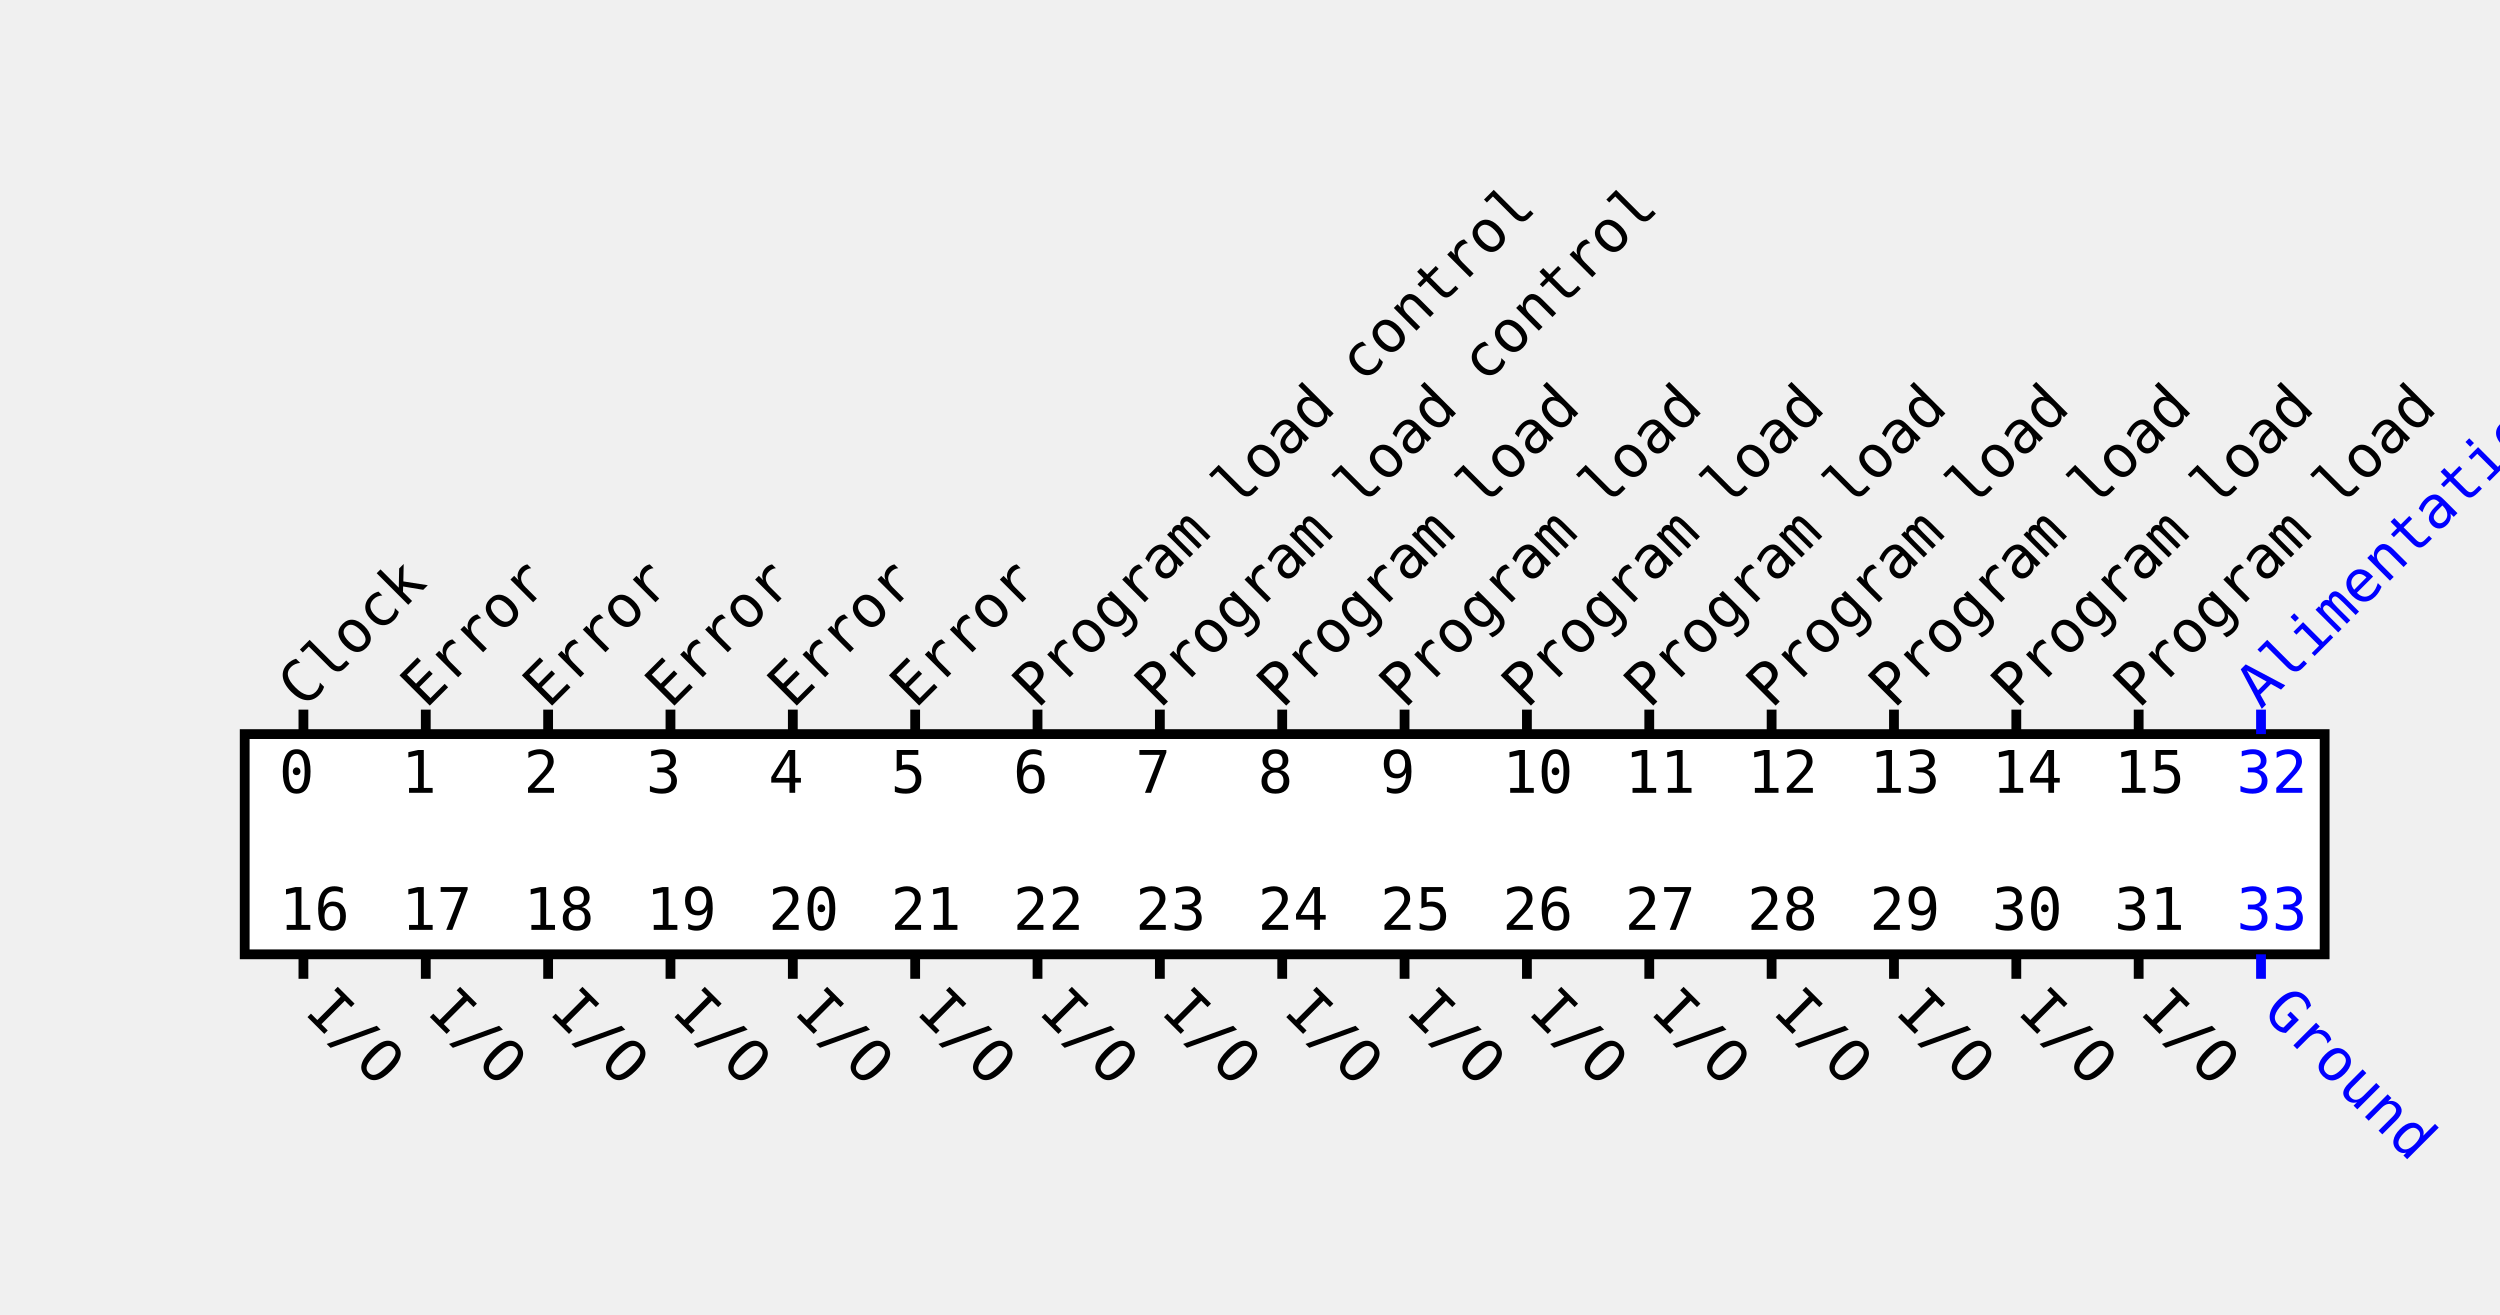
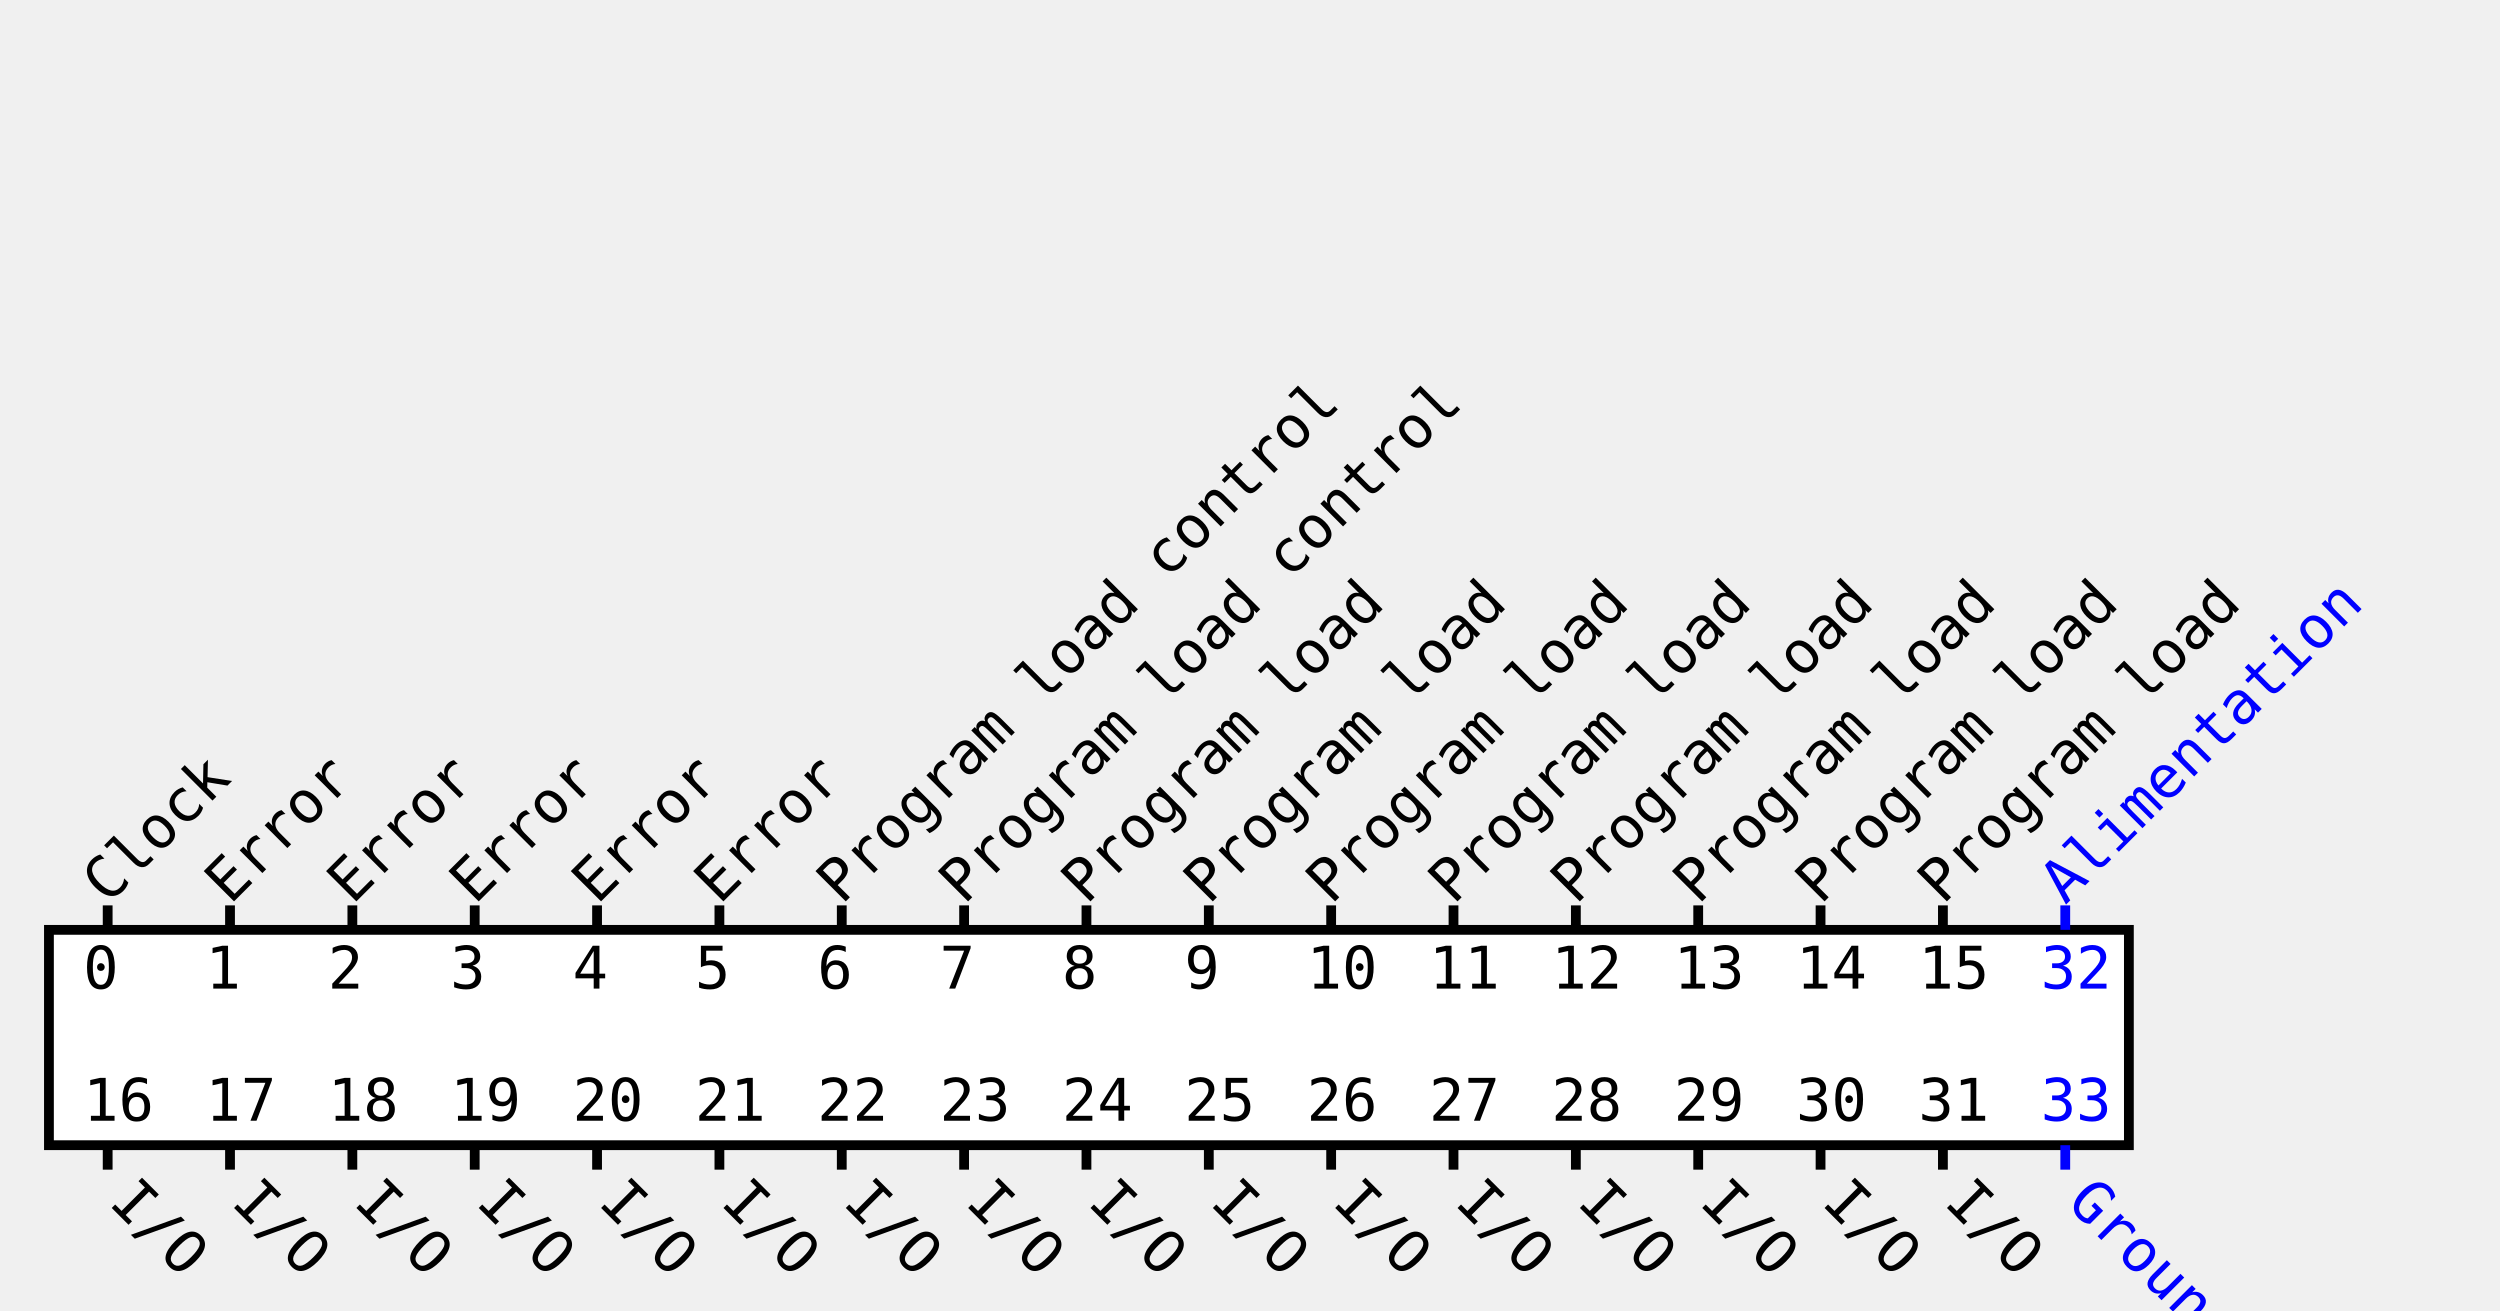
<svg xmlns="http://www.w3.org/2000/svg" version="1.1">
-   <rect x="50" y="150" width="425" height="45" fill="white" stroke-width="2" stroke="black" />
-   <line x1="62" y1="150" x2="62" y2="145" stroke="black" stroke-width="2" />
-   <text x="57" y="162" font-family="monospace" fill="black">0</text>
-   <text x="62" y="145" transform="rotate(-45 62 145)" font-family="monospace" fill="black">Clock</text>
-   <line x1="87" y1="150" x2="87" y2="145" stroke="black" stroke-width="2" />
-   <text x="82" y="162" font-family="monospace" fill="black">1</text>
-   <text x="87" y="145" transform="rotate(-45 87 145)" font-family="monospace" fill="black">Error</text>
-   <line x1="112" y1="150" x2="112" y2="145" stroke="black" stroke-width="2" />
-   <text x="107" y="162" font-family="monospace" fill="black">2</text>
-   <text x="112" y="145" transform="rotate(-45 112 145)" font-family="monospace" fill="black">Error</text>
-   <line x1="137" y1="150" x2="137" y2="145" stroke="black" stroke-width="2" />
-   <text x="132" y="162" font-family="monospace" fill="black">3</text>
-   <text x="137" y="145" transform="rotate(-45 137 145)" font-family="monospace" fill="black">Error</text>
-   <line x1="162" y1="150" x2="162" y2="145" stroke="black" stroke-width="2" />
-   <text x="157" y="162" font-family="monospace" fill="black">4</text>
-   <text x="162" y="145" transform="rotate(-45 162 145)" font-family="monospace" fill="black">Error</text>
-   <line x1="187" y1="150" x2="187" y2="145" stroke="black" stroke-width="2" />
-   <text x="182" y="162" font-family="monospace" fill="black">5</text>
-   <text x="187" y="145" transform="rotate(-45 187 145)" font-family="monospace" fill="black">Error</text>
-   <line x1="212" y1="150" x2="212" y2="145" stroke="black" stroke-width="2" />
-   <text x="207" y="162" font-family="monospace" fill="black">6</text>
-   <text x="212" y="145" transform="rotate(-45 212 145)" font-family="monospace" fill="black">Program load control</text>
-   <line x1="237" y1="150" x2="237" y2="145" stroke="black" stroke-width="2" />
-   <text x="232" y="162" font-family="monospace" fill="black">7</text>
-   <text x="237" y="145" transform="rotate(-45 237 145)" font-family="monospace" fill="black">Program load control</text>
-   <line x1="262" y1="150" x2="262" y2="145" stroke="black" stroke-width="2" />
-   <text x="257" y="162" font-family="monospace" fill="black">8</text>
-   <text x="262" y="145" transform="rotate(-45 262 145)" font-family="monospace" fill="black">Program load</text>
-   <line x1="287" y1="150" x2="287" y2="145" stroke="black" stroke-width="2" />
-   <text x="282" y="162" font-family="monospace" fill="black">9</text>
-   <text x="287" y="145" transform="rotate(-45 287 145)" font-family="monospace" fill="black">Program load</text>
-   <line x1="312" y1="150" x2="312" y2="145" stroke="black" stroke-width="2" />
-   <text x="307" y="162" font-family="monospace" fill="black">10</text>
-   <text x="312" y="145" transform="rotate(-45 312 145)" font-family="monospace" fill="black">Program load</text>
-   <line x1="337" y1="150" x2="337" y2="145" stroke="black" stroke-width="2" />
-   <text x="332" y="162" font-family="monospace" fill="black">11</text>
-   <text x="337" y="145" transform="rotate(-45 337 145)" font-family="monospace" fill="black">Program load</text>
-   <line x1="362" y1="150" x2="362" y2="145" stroke="black" stroke-width="2" />
-   <text x="357" y="162" font-family="monospace" fill="black">12</text>
-   <text x="362" y="145" transform="rotate(-45 362 145)" font-family="monospace" fill="black">Program load</text>
-   <line x1="387" y1="150" x2="387" y2="145" stroke="black" stroke-width="2" />
-   <text x="382" y="162" font-family="monospace" fill="black">13</text>
-   <text x="387" y="145" transform="rotate(-45 387 145)" font-family="monospace" fill="black">Program load</text>
-   <line x1="412" y1="150" x2="412" y2="145" stroke="black" stroke-width="2" />
-   <text x="407" y="162" font-family="monospace" fill="black">14</text>
-   <text x="412" y="145" transform="rotate(-45 412 145)" font-family="monospace" fill="black">Program load</text>
-   <line x1="437" y1="150" x2="437" y2="145" stroke="black" stroke-width="2" />
-   <text x="432" y="162" font-family="monospace" fill="black">15</text>
-   <text x="437" y="145" transform="rotate(-45 437 145)" font-family="monospace" fill="black">Program load</text>
-   <line x1="462" y1="150" x2="462" y2="145" stroke="blue" stroke-width="2" />
-   <text x="457" y="162" font-family="monospace" fill="blue">32</text>
-   <text x="462" y="145" transform="rotate(-45 462 145)" font-family="monospace" fill="blue">Alimentation</text>
-   <line x1="62" y1="195" x2="62" y2="200" stroke="black" stroke-width="2" />
-   <text x="57" y="190" font-family="monospace" fill="black">16</text>
-   <text x="62" y="207" transform="rotate(45 62 207)" font-family="monospace" fill="black">I/O</text>
-   <line x1="87" y1="195" x2="87" y2="200" stroke="black" stroke-width="2" />
-   <text x="82" y="190" font-family="monospace" fill="black">17</text>
-   <text x="87" y="207" transform="rotate(45 87 207)" font-family="monospace" fill="black">I/O</text>
-   <line x1="112" y1="195" x2="112" y2="200" stroke="black" stroke-width="2" />
-   <text x="107" y="190" font-family="monospace" fill="black">18</text>
-   <text x="112" y="207" transform="rotate(45 112 207)" font-family="monospace" fill="black">I/O</text>
-   <line x1="137" y1="195" x2="137" y2="200" stroke="black" stroke-width="2" />
-   <text x="132" y="190" font-family="monospace" fill="black">19</text>
-   <text x="137" y="207" transform="rotate(45 137 207)" font-family="monospace" fill="black">I/O</text>
-   <line x1="162" y1="195" x2="162" y2="200" stroke="black" stroke-width="2" />
-   <text x="157" y="190" font-family="monospace" fill="black">20</text>
-   <text x="162" y="207" transform="rotate(45 162 207)" font-family="monospace" fill="black">I/O</text>
-   <line x1="187" y1="195" x2="187" y2="200" stroke="black" stroke-width="2" />
-   <text x="182" y="190" font-family="monospace" fill="black">21</text>
-   <text x="187" y="207" transform="rotate(45 187 207)" font-family="monospace" fill="black">I/O</text>
-   <line x1="212" y1="195" x2="212" y2="200" stroke="black" stroke-width="2" />
-   <text x="207" y="190" font-family="monospace" fill="black">22</text>
-   <text x="212" y="207" transform="rotate(45 212 207)" font-family="monospace" fill="black">I/O</text>
-   <line x1="237" y1="195" x2="237" y2="200" stroke="black" stroke-width="2" />
-   <text x="232" y="190" font-family="monospace" fill="black">23</text>
-   <text x="237" y="207" transform="rotate(45 237 207)" font-family="monospace" fill="black">I/O</text>
-   <line x1="262" y1="195" x2="262" y2="200" stroke="black" stroke-width="2" />
-   <text x="257" y="190" font-family="monospace" fill="black">24</text>
-   <text x="262" y="207" transform="rotate(45 262 207)" font-family="monospace" fill="black">I/O</text>
-   <line x1="287" y1="195" x2="287" y2="200" stroke="black" stroke-width="2" />
-   <text x="282" y="190" font-family="monospace" fill="black">25</text>
-   <text x="287" y="207" transform="rotate(45 287 207)" font-family="monospace" fill="black">I/O</text>
-   <line x1="312" y1="195" x2="312" y2="200" stroke="black" stroke-width="2" />
-   <text x="307" y="190" font-family="monospace" fill="black">26</text>
-   <text x="312" y="207" transform="rotate(45 312 207)" font-family="monospace" fill="black">I/O</text>
-   <line x1="337" y1="195" x2="337" y2="200" stroke="black" stroke-width="2" />
-   <text x="332" y="190" font-family="monospace" fill="black">27</text>
-   <text x="337" y="207" transform="rotate(45 337 207)" font-family="monospace" fill="black">I/O</text>
-   <line x1="362" y1="195" x2="362" y2="200" stroke="black" stroke-width="2" />
-   <text x="357" y="190" font-family="monospace" fill="black">28</text>
-   <text x="362" y="207" transform="rotate(45 362 207)" font-family="monospace" fill="black">I/O</text>
-   <line x1="387" y1="195" x2="387" y2="200" stroke="black" stroke-width="2" />
-   <text x="382" y="190" font-family="monospace" fill="black">29</text>
-   <text x="387" y="207" transform="rotate(45 387 207)" font-family="monospace" fill="black">I/O</text>
-   <line x1="412" y1="195" x2="412" y2="200" stroke="black" stroke-width="2" />
-   <text x="407" y="190" font-family="monospace" fill="black">30</text>
-   <text x="412" y="207" transform="rotate(45 412 207)" font-family="monospace" fill="black">I/O</text>
-   <line x1="437" y1="195" x2="437" y2="200" stroke="black" stroke-width="2" />
-   <text x="432" y="190" font-family="monospace" fill="black">31</text>
-   <text x="437" y="207" transform="rotate(45 437 207)" font-family="monospace" fill="black">I/O</text>
-   <line x1="462" y1="195" x2="462" y2="200" stroke="blue" stroke-width="2" />
-   <text x="457" y="190" font-family="monospace" fill="blue">33</text>
-   <text x="462" y="207" transform="rotate(45 462 207)" font-family="monospace" fill="blue">Ground</text>
+   <rect x="10" y="190" width="425" height="44" fill="white" stroke-width="2" stroke="black" />
+   <line x1="22" y1="190" x2="22" y2="185" stroke="black" stroke-width="2" />
+   <text x="17" y="202" font-family="monospace" fill="black">0</text>
+   <text x="22" y="185" transform="rotate(-45 22 185)" font-family="monospace" fill="black">Clock</text>
+   <line x1="47" y1="190" x2="47" y2="185" stroke="black" stroke-width="2" />
+   <text x="42" y="202" font-family="monospace" fill="black">1</text>
+   <text x="47" y="185" transform="rotate(-45 47 185)" font-family="monospace" fill="black">Error</text>
+   <line x1="72" y1="190" x2="72" y2="185" stroke="black" stroke-width="2" />
+   <text x="67" y="202" font-family="monospace" fill="black">2</text>
+   <text x="72" y="185" transform="rotate(-45 72 185)" font-family="monospace" fill="black">Error</text>
+   <line x1="97" y1="190" x2="97" y2="185" stroke="black" stroke-width="2" />
+   <text x="92" y="202" font-family="monospace" fill="black">3</text>
+   <text x="97" y="185" transform="rotate(-45 97 185)" font-family="monospace" fill="black">Error</text>
+   <line x1="122" y1="190" x2="122" y2="185" stroke="black" stroke-width="2" />
+   <text x="117" y="202" font-family="monospace" fill="black">4</text>
+   <text x="122" y="185" transform="rotate(-45 122 185)" font-family="monospace" fill="black">Error</text>
+   <line x1="147" y1="190" x2="147" y2="185" stroke="black" stroke-width="2" />
+   <text x="142" y="202" font-family="monospace" fill="black">5</text>
+   <text x="147" y="185" transform="rotate(-45 147 185)" font-family="monospace" fill="black">Error</text>
+   <line x1="172" y1="190" x2="172" y2="185" stroke="black" stroke-width="2" />
+   <text x="167" y="202" font-family="monospace" fill="black">6</text>
+   <text x="172" y="185" transform="rotate(-45 172 185)" font-family="monospace" fill="black">Program load control</text>
+   <line x1="197" y1="190" x2="197" y2="185" stroke="black" stroke-width="2" />
+   <text x="192" y="202" font-family="monospace" fill="black">7</text>
+   <text x="197" y="185" transform="rotate(-45 197 185)" font-family="monospace" fill="black">Program load control</text>
+   <line x1="222" y1="190" x2="222" y2="185" stroke="black" stroke-width="2" />
+   <text x="217" y="202" font-family="monospace" fill="black">8</text>
+   <text x="222" y="185" transform="rotate(-45 222 185)" font-family="monospace" fill="black">Program load</text>
+   <line x1="247" y1="190" x2="247" y2="185" stroke="black" stroke-width="2" />
+   <text x="242" y="202" font-family="monospace" fill="black">9</text>
+   <text x="247" y="185" transform="rotate(-45 247 185)" font-family="monospace" fill="black">Program load</text>
+   <line x1="272" y1="190" x2="272" y2="185" stroke="black" stroke-width="2" />
+   <text x="267" y="202" font-family="monospace" fill="black">10</text>
+   <text x="272" y="185" transform="rotate(-45 272 185)" font-family="monospace" fill="black">Program load</text>
+   <line x1="297" y1="190" x2="297" y2="185" stroke="black" stroke-width="2" />
+   <text x="292" y="202" font-family="monospace" fill="black">11</text>
+   <text x="297" y="185" transform="rotate(-45 297 185)" font-family="monospace" fill="black">Program load</text>
+   <line x1="322" y1="190" x2="322" y2="185" stroke="black" stroke-width="2" />
+   <text x="317" y="202" font-family="monospace" fill="black">12</text>
+   <text x="322" y="185" transform="rotate(-45 322 185)" font-family="monospace" fill="black">Program load</text>
+   <line x1="347" y1="190" x2="347" y2="185" stroke="black" stroke-width="2" />
+   <text x="342" y="202" font-family="monospace" fill="black">13</text>
+   <text x="347" y="185" transform="rotate(-45 347 185)" font-family="monospace" fill="black">Program load</text>
+   <line x1="372" y1="190" x2="372" y2="185" stroke="black" stroke-width="2" />
+   <text x="367" y="202" font-family="monospace" fill="black">14</text>
+   <text x="372" y="185" transform="rotate(-45 372 185)" font-family="monospace" fill="black">Program load</text>
+   <line x1="397" y1="190" x2="397" y2="185" stroke="black" stroke-width="2" />
+   <text x="392" y="202" font-family="monospace" fill="black">15</text>
+   <text x="397" y="185" transform="rotate(-45 397 185)" font-family="monospace" fill="black">Program load</text>
+   <line x1="422" y1="190" x2="422" y2="185" stroke="blue" stroke-width="2" />
+   <text x="417" y="202" font-family="monospace" fill="blue">32</text>
+   <text x="422" y="185" transform="rotate(-45 422 185)" font-family="monospace" fill="blue">Alimentation</text>
+   <line x1="22" y1="234" x2="22" y2="239" stroke="black" stroke-width="2" />
+   <text x="17" y="229" font-family="monospace" fill="black">16</text>
+   <text x="22" y="246" transform="rotate(45 22 246)" font-family="monospace" fill="black">I/O</text>
+   <line x1="47" y1="234" x2="47" y2="239" stroke="black" stroke-width="2" />
+   <text x="42" y="229" font-family="monospace" fill="black">17</text>
+   <text x="47" y="246" transform="rotate(45 47 246)" font-family="monospace" fill="black">I/O</text>
+   <line x1="72" y1="234" x2="72" y2="239" stroke="black" stroke-width="2" />
+   <text x="67" y="229" font-family="monospace" fill="black">18</text>
+   <text x="72" y="246" transform="rotate(45 72 246)" font-family="monospace" fill="black">I/O</text>
+   <line x1="97" y1="234" x2="97" y2="239" stroke="black" stroke-width="2" />
+   <text x="92" y="229" font-family="monospace" fill="black">19</text>
+   <text x="97" y="246" transform="rotate(45 97 246)" font-family="monospace" fill="black">I/O</text>
+   <line x1="122" y1="234" x2="122" y2="239" stroke="black" stroke-width="2" />
+   <text x="117" y="229" font-family="monospace" fill="black">20</text>
+   <text x="122" y="246" transform="rotate(45 122 246)" font-family="monospace" fill="black">I/O</text>
+   <line x1="147" y1="234" x2="147" y2="239" stroke="black" stroke-width="2" />
+   <text x="142" y="229" font-family="monospace" fill="black">21</text>
+   <text x="147" y="246" transform="rotate(45 147 246)" font-family="monospace" fill="black">I/O</text>
+   <line x1="172" y1="234" x2="172" y2="239" stroke="black" stroke-width="2" />
+   <text x="167" y="229" font-family="monospace" fill="black">22</text>
+   <text x="172" y="246" transform="rotate(45 172 246)" font-family="monospace" fill="black">I/O</text>
+   <line x1="197" y1="234" x2="197" y2="239" stroke="black" stroke-width="2" />
+   <text x="192" y="229" font-family="monospace" fill="black">23</text>
+   <text x="197" y="246" transform="rotate(45 197 246)" font-family="monospace" fill="black">I/O</text>
+   <line x1="222" y1="234" x2="222" y2="239" stroke="black" stroke-width="2" />
+   <text x="217" y="229" font-family="monospace" fill="black">24</text>
+   <text x="222" y="246" transform="rotate(45 222 246)" font-family="monospace" fill="black">I/O</text>
+   <line x1="247" y1="234" x2="247" y2="239" stroke="black" stroke-width="2" />
+   <text x="242" y="229" font-family="monospace" fill="black">25</text>
+   <text x="247" y="246" transform="rotate(45 247 246)" font-family="monospace" fill="black">I/O</text>
+   <line x1="272" y1="234" x2="272" y2="239" stroke="black" stroke-width="2" />
+   <text x="267" y="229" font-family="monospace" fill="black">26</text>
+   <text x="272" y="246" transform="rotate(45 272 246)" font-family="monospace" fill="black">I/O</text>
+   <line x1="297" y1="234" x2="297" y2="239" stroke="black" stroke-width="2" />
+   <text x="292" y="229" font-family="monospace" fill="black">27</text>
+   <text x="297" y="246" transform="rotate(45 297 246)" font-family="monospace" fill="black">I/O</text>
+   <line x1="322" y1="234" x2="322" y2="239" stroke="black" stroke-width="2" />
+   <text x="317" y="229" font-family="monospace" fill="black">28</text>
+   <text x="322" y="246" transform="rotate(45 322 246)" font-family="monospace" fill="black">I/O</text>
+   <line x1="347" y1="234" x2="347" y2="239" stroke="black" stroke-width="2" />
+   <text x="342" y="229" font-family="monospace" fill="black">29</text>
+   <text x="347" y="246" transform="rotate(45 347 246)" font-family="monospace" fill="black">I/O</text>
+   <line x1="372" y1="234" x2="372" y2="239" stroke="black" stroke-width="2" />
+   <text x="367" y="229" font-family="monospace" fill="black">30</text>
+   <text x="372" y="246" transform="rotate(45 372 246)" font-family="monospace" fill="black">I/O</text>
+   <line x1="397" y1="234" x2="397" y2="239" stroke="black" stroke-width="2" />
+   <text x="392" y="229" font-family="monospace" fill="black">31</text>
+   <text x="397" y="246" transform="rotate(45 397 246)" font-family="monospace" fill="black">I/O</text>
+   <line x1="422" y1="234" x2="422" y2="239" stroke="blue" stroke-width="2" />
+   <text x="417" y="229" font-family="monospace" fill="blue">33</text>
+   <text x="422" y="246" transform="rotate(45 422 246)" font-family="monospace" fill="blue">Ground</text>
</svg>
